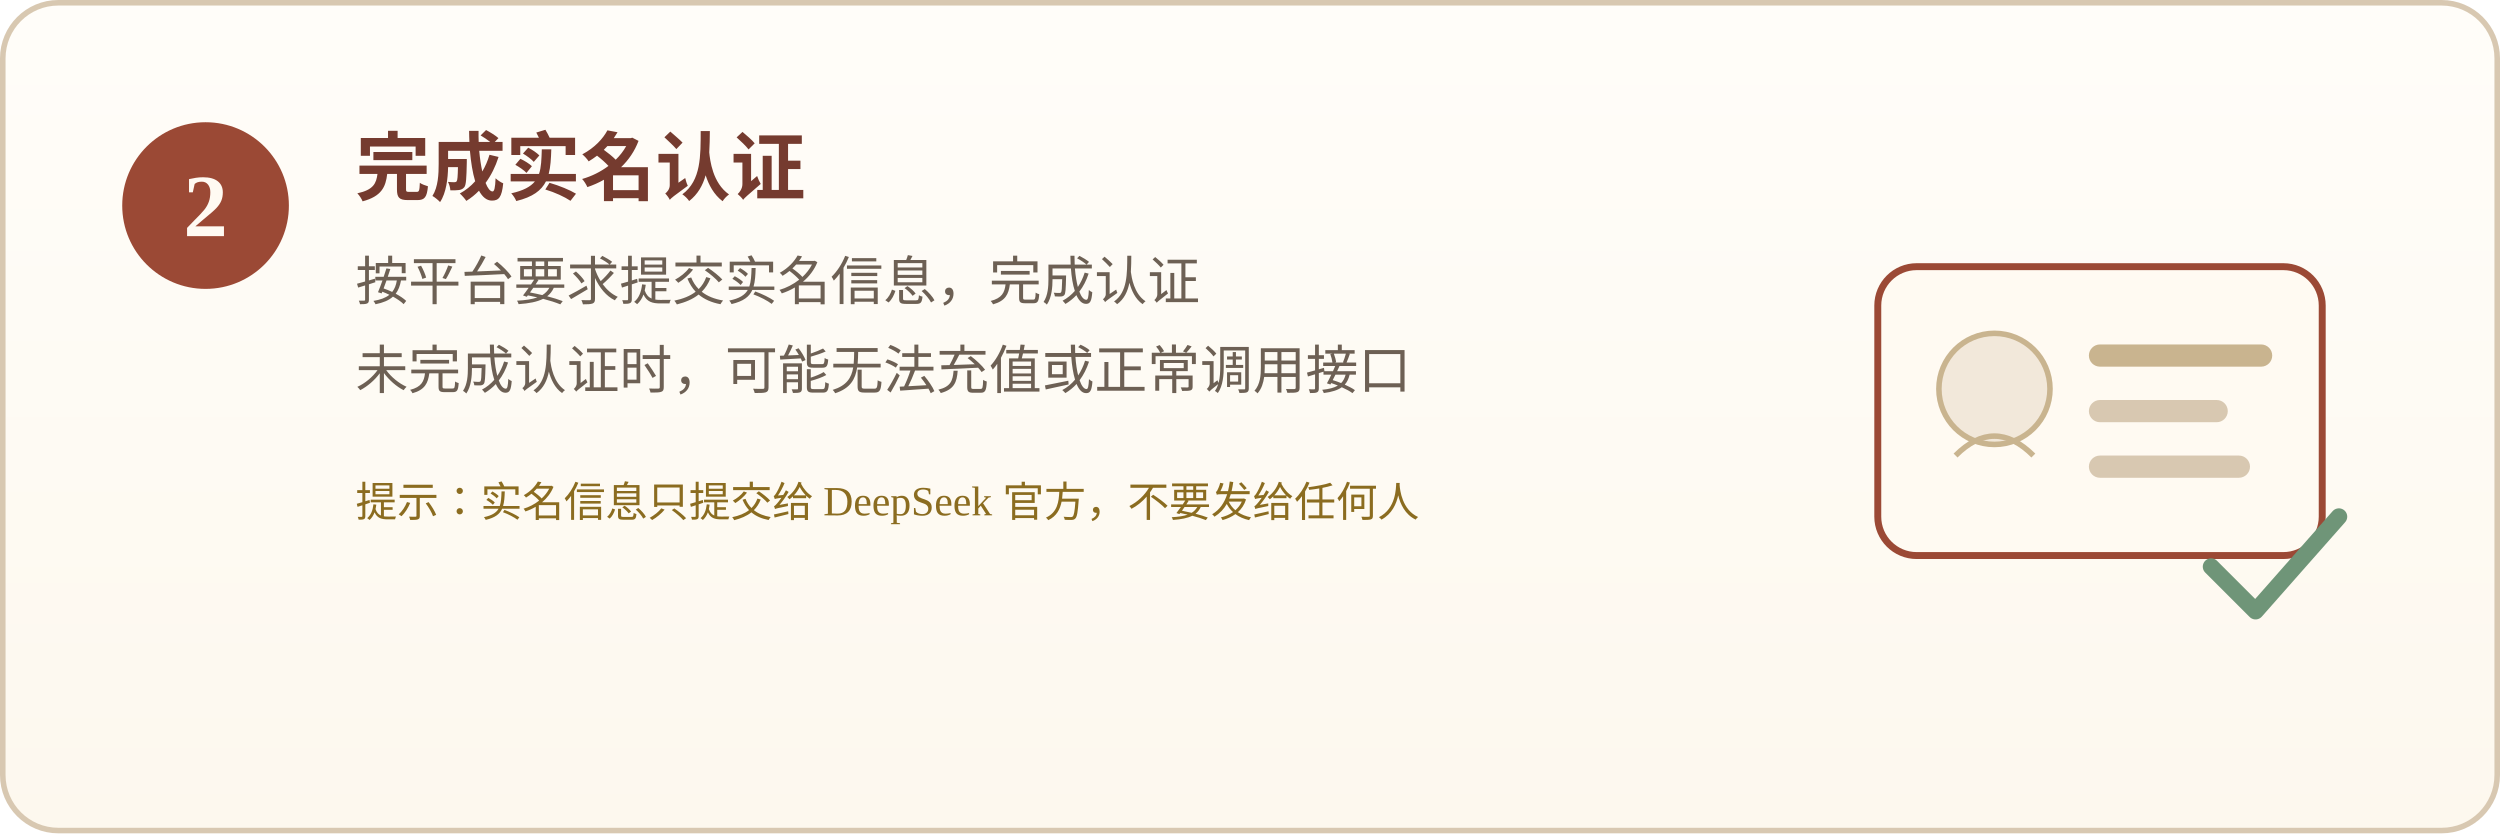
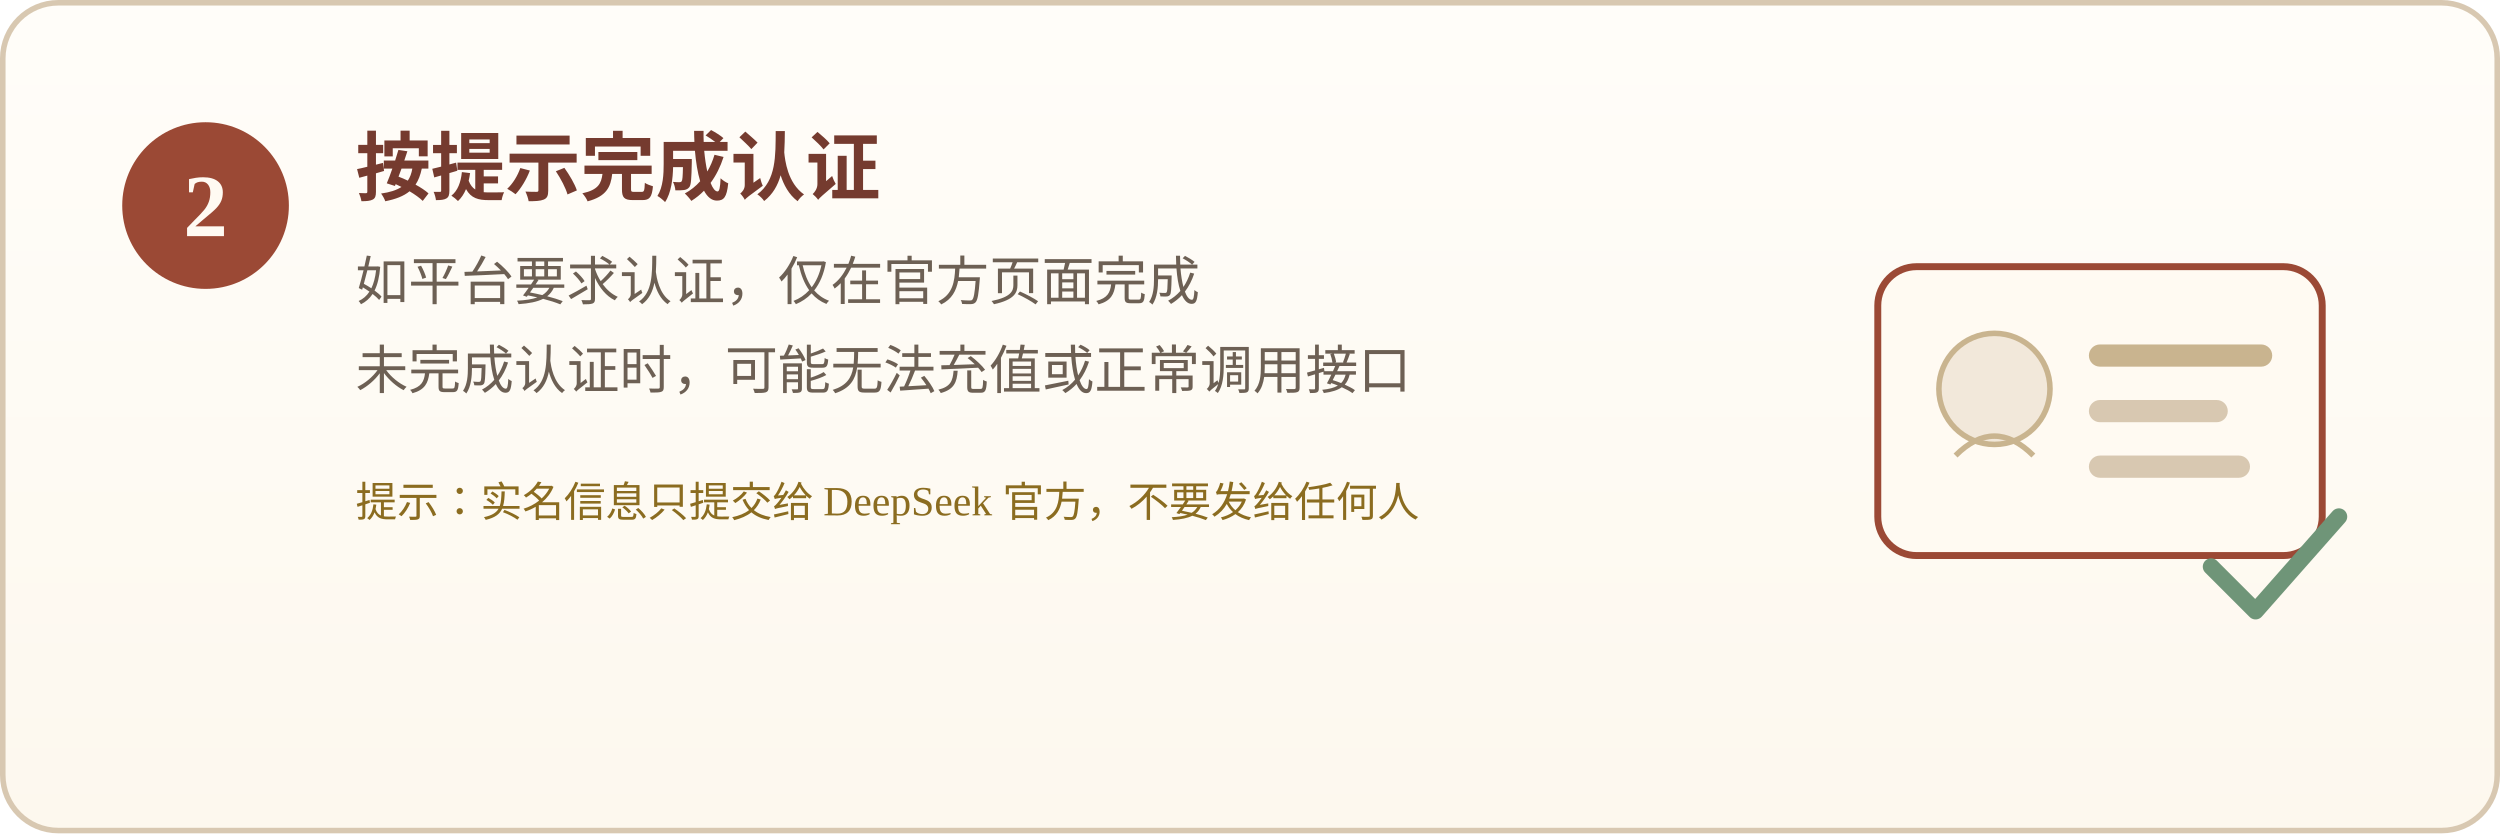
- <svg xmlns="http://www.w3.org/2000/svg" width="900" height="300" viewBox="0 0 900 300" role="img" aria-label="步骤二：完成实名认证">
+ <svg xmlns="http://www.w3.org/2000/svg" width="900" height="300" viewBox="0 0 900 300" role="img" aria-label="步骤二：按平台提示完成认证">
  <defs>
    <linearGradient id="card2" x1="0" y1="0" x2="0" y2="1">
      <stop offset="0" stop-color="#fffdf9" />
      <stop offset="1" stop-color="#fdf8ee" />
    </linearGradient>
  </defs>
  <rect x="1" y="1" width="898" height="298" rx="20" fill="url(#card2)" stroke="#d8c8b1" stroke-width="2" />
  <circle cx="74" cy="74" r="30" fill="#9b4935" />
  <text x="74" y="85" text-anchor="middle" font-family="Times New Roman, Songti SC, SimSun, serif" font-size="32" font-weight="700" fill="#fffaf2">2</text>
-   <text x="128" y="70" font-family="Times New Roman, Noto Serif SC, Songti SC, SimSun, serif" font-size="27" font-weight="700" fill="#753b2f">完成实名认证</text>
-   <text x="128" y="108" font-family="Times New Roman, Noto Serif SC, Songti SC, SimSun, serif" font-size="19" fill="#6d6054">按平台要求提交实名信息，完成认证</text>
+   <text x="128" y="70" font-family="Times New Roman, Noto Serif SC, Songti SC, SimSun, serif" font-size="27" font-weight="700" fill="#753b2f">按提示完成认证</text>
+   <text x="128" y="108" font-family="Times New Roman, Noto Serif SC, Songti SC, SimSun, serif" font-size="19" fill="#6d6054">如平台要求认证，仅在官方页面完成</text>
  <text x="128" y="140" font-family="Times New Roman, Noto Serif SC, Songti SC, SimSun, serif" font-size="19" fill="#6d6054">未完成认证时，可能无法充值或正常调用接口</text>
  <text x="128" y="186" font-family="Times New Roman, Noto Serif SC, Songti SC, SimSun, serif" font-size="15" fill="#8b6c20">提示：实名信息只提交给 DeepSeek 官方，不要发给任何人</text>
  <g transform="translate(676,96)">
    <rect x="0" y="0" width="160" height="104" rx="14" fill="#fffaf2" stroke="#9b4935" stroke-width="2.5" />
    <circle cx="42" cy="44" r="20" fill="#f2e8da" stroke="#c9b48f" stroke-width="2" />
    <path d="M28 68 q14 -14 28 0" fill="none" stroke="#c9b48f" stroke-width="2" />
    <rect x="76" y="28" width="66" height="8" rx="4" fill="#c9b48f" />
    <rect x="76" y="48" width="50" height="8" rx="4" fill="#d8c8b1" />
    <rect x="76" y="68" width="58" height="8" rx="4" fill="#d8c8b1" />
    <path d="M120 108 l16 16 l30 -34" fill="none" stroke="#6f9578" stroke-width="6" stroke-linecap="round" stroke-linejoin="round" />
  </g>
</svg>
